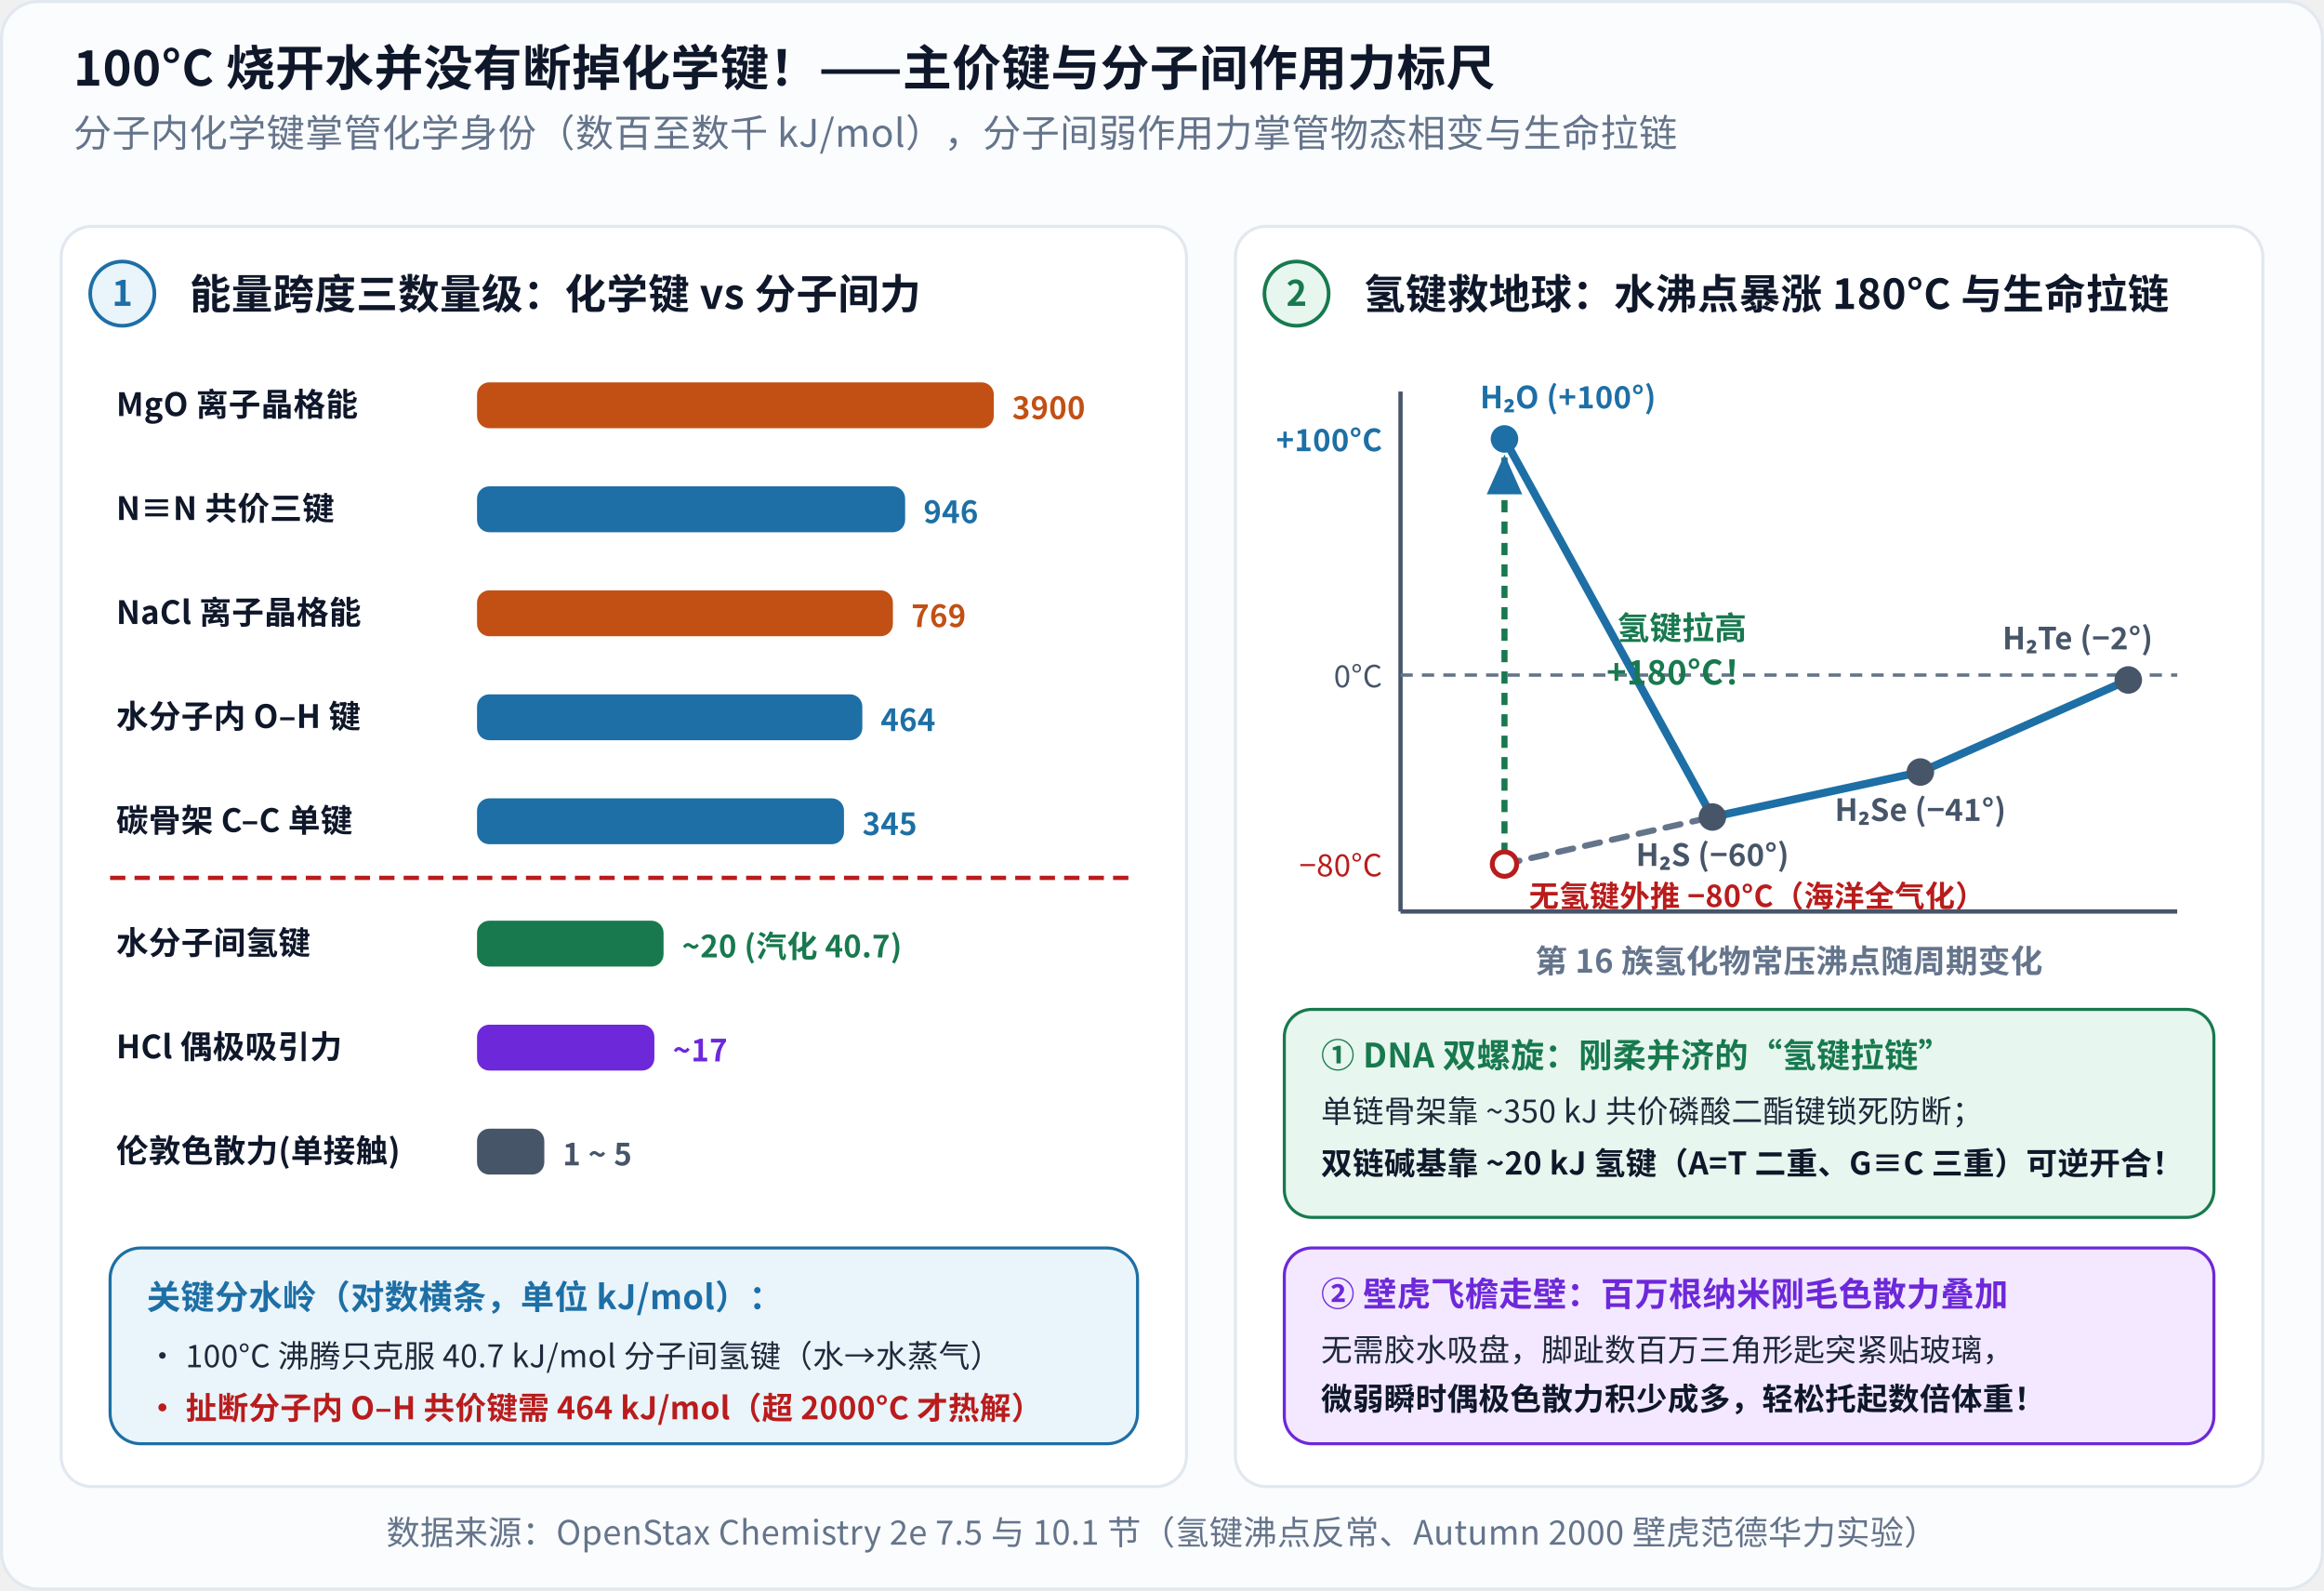
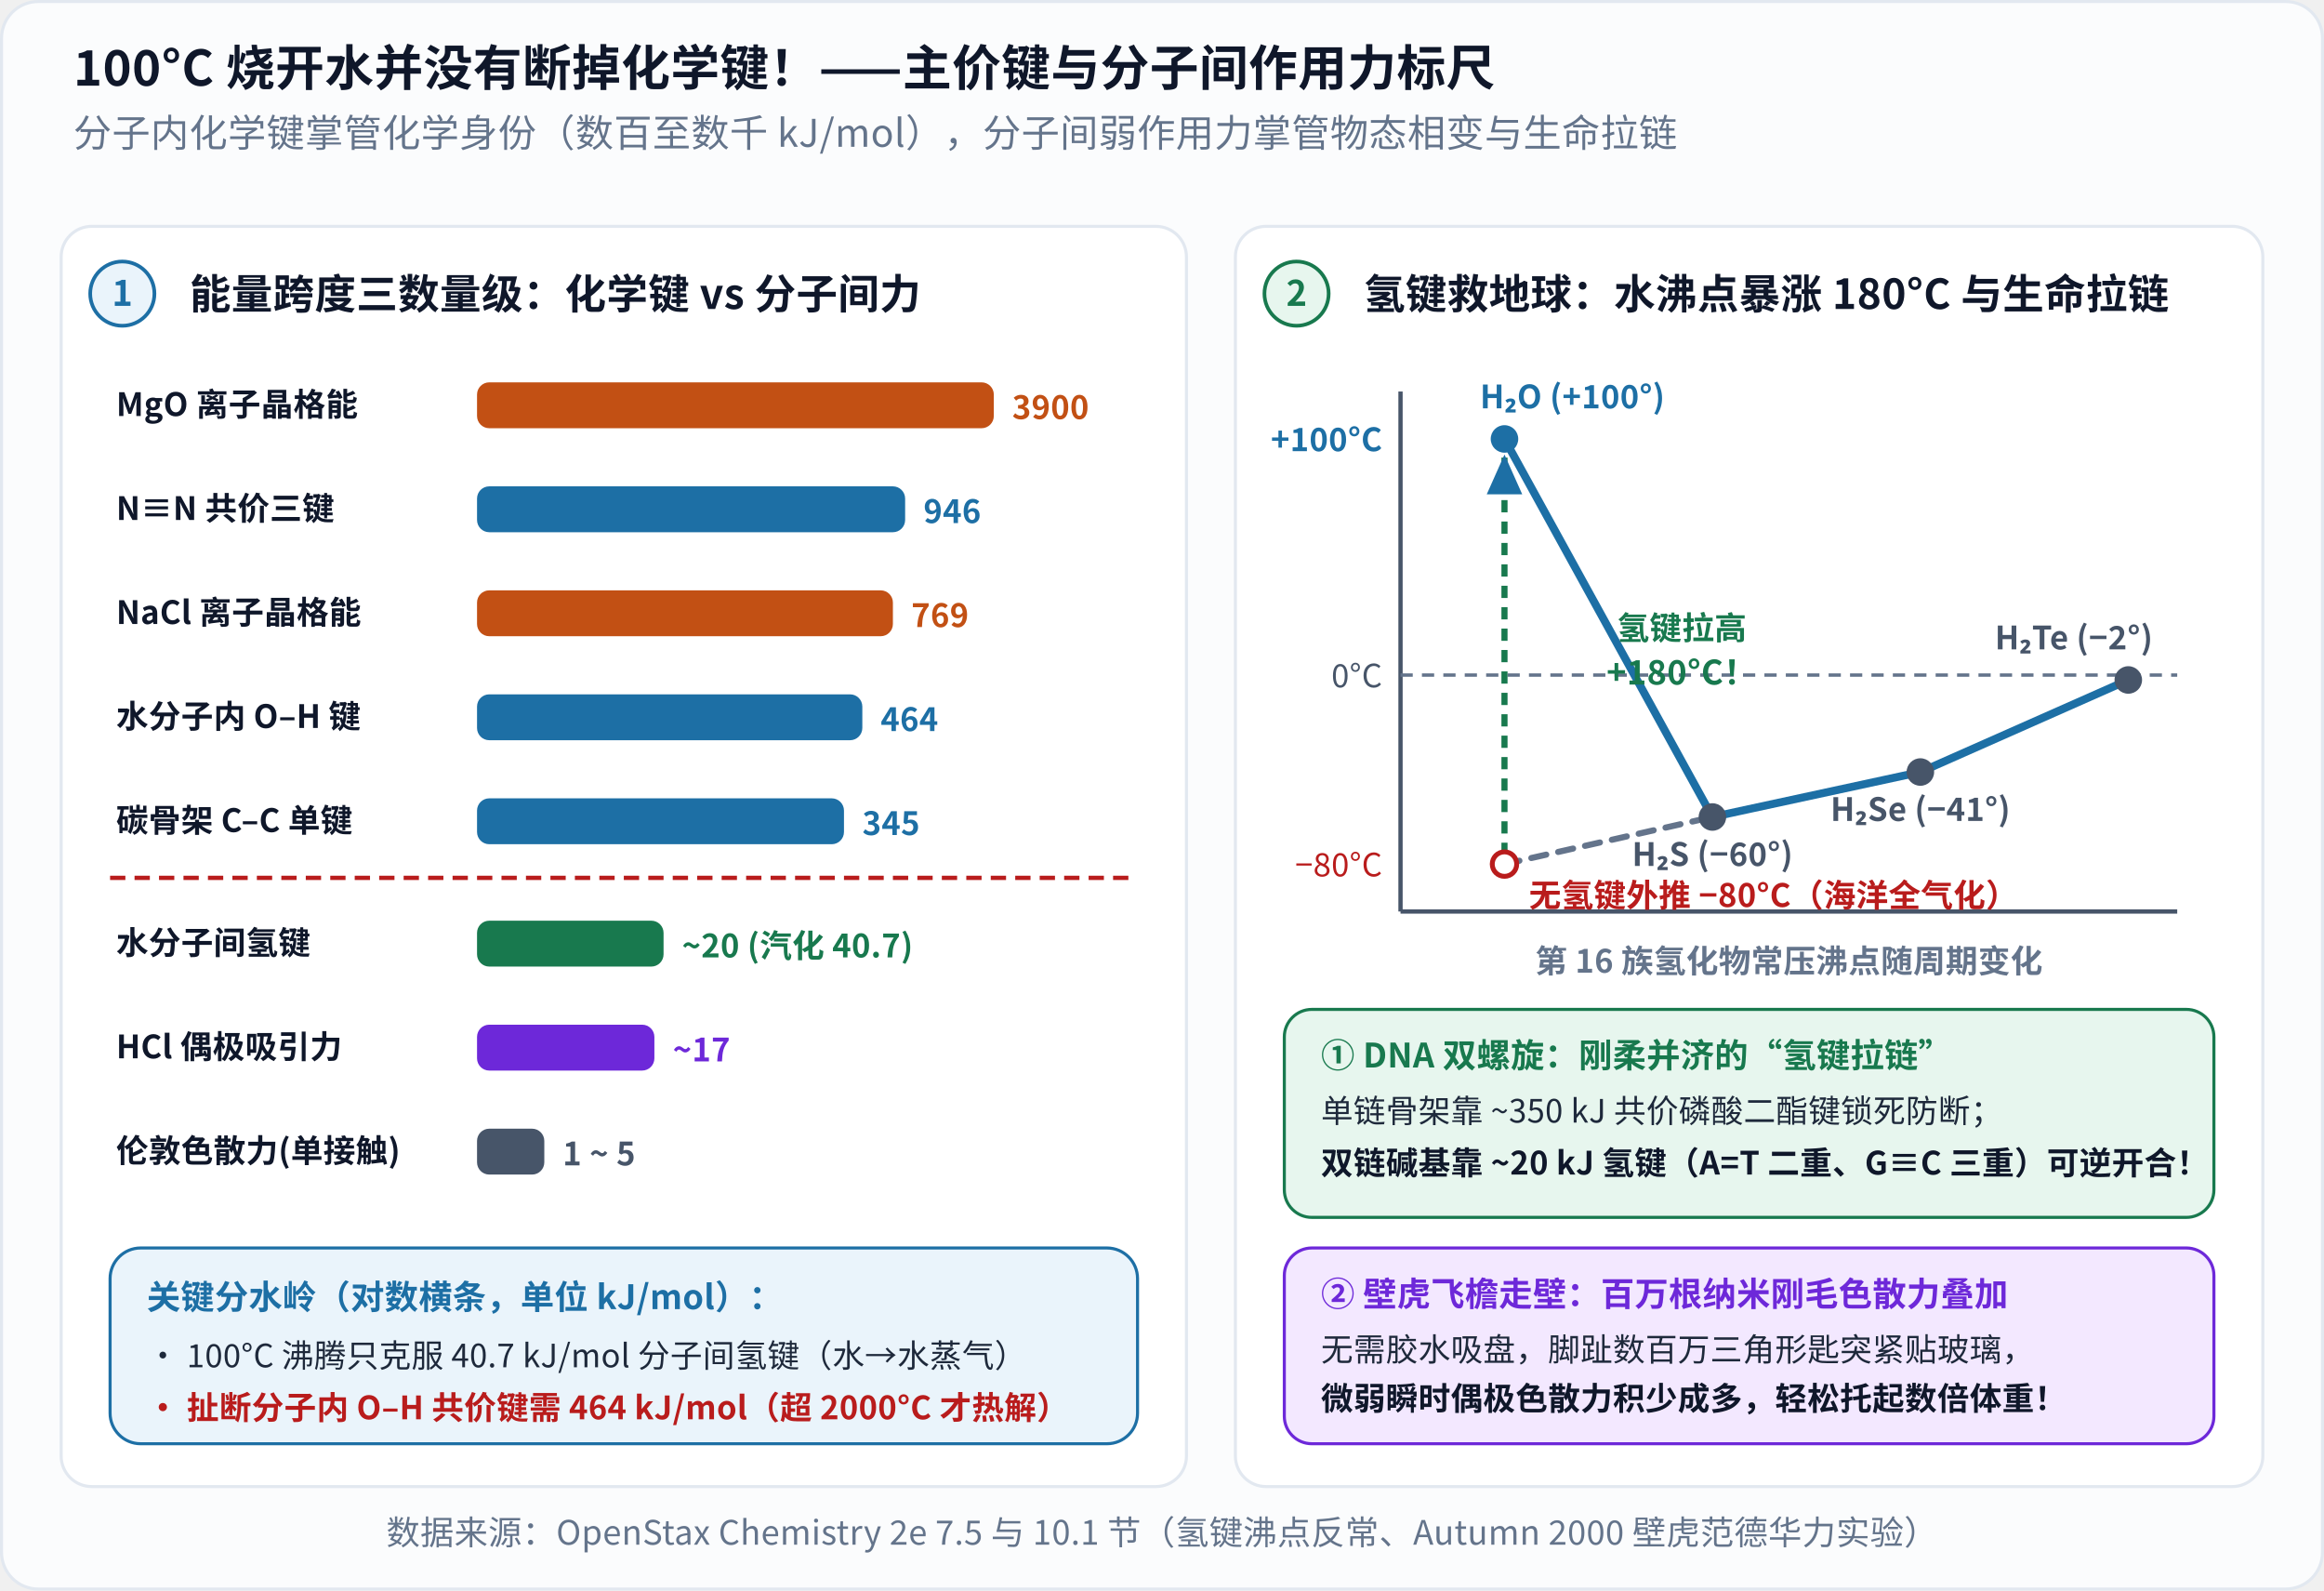
<svg xmlns="http://www.w3.org/2000/svg" width="760" height="520" viewBox="0 0 760 520" role="img" aria-labelledby="title desc" lang="zh-CN">
  <defs>
    <marker id="arr-blue" markerWidth="7" markerHeight="7" refX="6" refY="3.5" orient="auto">
      <path d="M0,0.6 L6.5,3.5 L0,6.4 Z" fill="#1d6fa5" />
    </marker>
    <marker id="arr-orange" markerWidth="7" markerHeight="7" refX="6" refY="3.5" orient="auto">
      <path d="M0,0.6 L6.5,3.5 L0,6.4 Z" fill="#c25014" />
    </marker>
    <marker id="arr-green" markerWidth="7" markerHeight="7" refX="6" refY="3.5" orient="auto">
      <path d="M0,0.6 L6.5,3.5 L0,6.4 Z" fill="#18794e" />
    </marker>
    <marker id="arr-muted" markerWidth="7" markerHeight="7" refX="6" refY="3.5" orient="auto">
      <path d="M0,0.6 L6.5,3.5 L0,6.4 Z" fill="#64748b" />
    </marker>
    <marker id="arr-red" markerWidth="7" markerHeight="7" refX="6" refY="3.5" orient="auto">
      <path d="M0,0.6 L6.5,3.5 L0,6.4 Z" fill="#b91c1c" />
    </marker>
  </defs>
  <style>
  text {
    font-family: "PingFang SC", "Hiragino Sans GB", "Microsoft YaHei", "Noto Sans CJK SC", system-ui, sans-serif;
    letter-spacing: 0.01em;
  }
  .mono {
    font-family: ui-monospace, "Cascadia Mono", "Consolas", monospace;
  }
  .halo {
    paint-order: stroke;
    stroke: #ffffff;
    stroke-width: 3.5px;
    stroke-linejoin: round;
  }
</style>
  <rect x="0.5" y="0.5" width="759" height="519" rx="12" fill="#fbfcfd" stroke="#e2e8f0" stroke-width="1" />
  <text x="24" y="28" font-size="16" fill="#0f172a" text-anchor="start" font-weight="700">100°C 烧开水并没有断掉化学键！——主价键与分子间作用力标尺</text>
  <text x="24" y="48" font-size="12.5" fill="#64748b" text-anchor="start">分子内化学键掌管化学身份（数百至数千 kJ/mol），分子间弱作用力掌管物态相变与生命拉链</text>
  <rect x="20" y="74" width="368" height="412" rx="10" fill="#ffffff" stroke="#e2e8f0" stroke-width="1" />
  <circle cx="40" cy="96" r="10.5" fill="#eaf4fb" stroke="#1d6fa5" stroke-width="1.2" />
  <text x="40" y="100" font-size="11.5" fill="#1d6fa5" text-anchor="middle" font-weight="700">1</text>
  <text x="62" y="101" font-size="13.5" fill="#0f172a" text-anchor="start" font-weight="700">能量跨度三数量级：化学键 vs 分子间力</text>
  <text x="38" y="136" font-size="10.5" fill="#0f172a" text-anchor="start" font-weight="600">MgO 离子晶格能</text>
  <rect x="156" y="125" width="169" height="15" rx="4" fill="#c25014" />
-   <text x="331" y="137" font-size="10" fill="#c25014" text-anchor="start" font-weight="700">3900</text>
+   <text x="331" y="137" font-size="10.5" fill="#c25014" text-anchor="start" font-weight="700">3900</text>
  <text x="38" y="170" font-size="10.5" fill="#0f172a" text-anchor="start" font-weight="600">N≡N 共价三键</text>
  <rect x="156" y="159" width="140" height="15" rx="4" fill="#1d6fa5" />
-   <text x="302" y="171" font-size="10" fill="#1d6fa5" text-anchor="start" font-weight="700">946</text>
+   <text x="302" y="171" font-size="10.5" fill="#1d6fa5" text-anchor="start" font-weight="700">946</text>
  <text x="38" y="204" font-size="10.5" fill="#0f172a" text-anchor="start" font-weight="600">NaCl 离子晶格能</text>
  <rect x="156" y="193" width="136" height="15" rx="4" fill="#c25014" />
-   <text x="298" y="205" font-size="10" fill="#c25014" text-anchor="start" font-weight="700">769</text>
+   <text x="298" y="205" font-size="10.5" fill="#c25014" text-anchor="start" font-weight="700">769</text>
  <text x="38" y="238" font-size="10.5" fill="#0f172a" text-anchor="start" font-weight="700">水分子内 O–H 键</text>
  <rect x="156" y="227" width="126" height="15" rx="4" fill="#1d6fa5" />
-   <text x="288" y="239" font-size="10" fill="#1d6fa5" text-anchor="start" font-weight="700">464</text>
+   <text x="288" y="239" font-size="10.5" fill="#1d6fa5" text-anchor="start" font-weight="700">464</text>
  <text x="38" y="272" font-size="10.5" fill="#0f172a" text-anchor="start" font-weight="600">碳骨架 C–C 单键</text>
  <rect x="156" y="261" width="120" height="15" rx="4" fill="#1d6fa5" />
-   <text x="282" y="273" font-size="10" fill="#1d6fa5" text-anchor="start" font-weight="700">345</text>
+   <text x="282" y="273" font-size="10.5" fill="#1d6fa5" text-anchor="start" font-weight="700">345</text>
  <line x1="36.0" y1="287.0" x2="372.0" y2="287.0" stroke="#b91c1c" stroke-width="1.4" stroke-dasharray="5 3" />
  <text x="38" y="312" font-size="10.5" fill="#0f172a" text-anchor="start" font-weight="700">水分子间氢键</text>
  <rect x="156" y="301" width="61" height="15" rx="4" fill="#18794e" />
-   <text x="223" y="313" font-size="10" fill="#18794e" text-anchor="start" font-weight="700">~20 (汽化 40.7)</text>
+   <text x="223" y="313" font-size="10.5" fill="#18794e" text-anchor="start" font-weight="700">~20 (汽化 40.7)</text>
  <text x="38" y="346" font-size="10.5" fill="#0f172a" text-anchor="start" font-weight="600">HCl 偶极吸引力</text>
  <rect x="156" y="335" width="58" height="15" rx="4" fill="#6d28d9" />
-   <text x="220" y="347" font-size="10" fill="#6d28d9" text-anchor="start" font-weight="700">~17</text>
+   <text x="220" y="347" font-size="10.5" fill="#6d28d9" text-anchor="start" font-weight="700">~17</text>
  <text x="38" y="380" font-size="10.5" fill="#0f172a" text-anchor="start" font-weight="600">伦敦色散力(单接触)</text>
  <rect x="156" y="369" width="22" height="15" rx="4" fill="#475569" />
-   <text x="184" y="381" font-size="10" fill="#475569" text-anchor="start" font-weight="700">1 ~ 5</text>
+   <text x="184" y="381" font-size="10.5" fill="#475569" text-anchor="start" font-weight="700">1 ~ 5</text>
  <rect x="36" y="408" width="336" height="64" rx="10" fill="#eaf4fb" stroke="#1d6fa5" />
  <text x="48" y="428" font-size="11" fill="#1d6fa5" text-anchor="start" font-weight="700">关键分水岭（对数横条，单位 kJ/mol）：</text>
-   <text x="48" y="447" font-size="10.2" fill="#1e293b" text-anchor="start">• 100°C 沸腾只克服 40.7 kJ/mol 分子间氢键（水→水蒸气）</text>
-   <text x="48" y="464" font-size="10.2" fill="#b91c1c" text-anchor="start" font-weight="700">• 扯断分子内 O–H 共价键需 464 kJ/mol（超 2000°C 才热解）</text>
+   <text x="48" y="447" font-size="10.5" fill="#1e293b" text-anchor="start">• 100°C 沸腾只克服 40.7 kJ/mol 分子间氢键（水→水蒸气）</text>
+   <text x="48" y="464" font-size="10.5" fill="#b91c1c" text-anchor="start" font-weight="700">• 扯断分子内 O–H 共价键需 464 kJ/mol（超 2000°C 才热解）</text>
  <rect x="404" y="74" width="336" height="412" rx="10" fill="#ffffff" stroke="#e2e8f0" stroke-width="1" />
  <circle cx="424" cy="96" r="10.5" fill="#e7f6ee" stroke="#18794e" stroke-width="1.2" />
  <text x="424" y="100" font-size="11.5" fill="#18794e" text-anchor="middle" font-weight="700">2</text>
  <text x="446" y="101" font-size="13.5" fill="#0f172a" text-anchor="start" font-weight="700">氢键救地球：水沸点暴涨 180°C 与生命拉链</text>
  <line x1="458.0" y1="128.0" x2="458.0" y2="298.0" stroke="#475569" stroke-width="1.4" />
  <line x1="458.0" y1="298.0" x2="712.0" y2="298.0" stroke="#475569" stroke-width="1.4" />
  <line x1="458.0" y1="220.7" x2="712.0" y2="220.7" stroke="#64748b" stroke-width="1.1" stroke-dasharray="4 3" />
-   <text x="452" y="147.5" font-size="10" fill="#1d6fa5" text-anchor="end" font-weight="700">+100°C</text>
-   <text x="452" y="224.7" font-size="10" fill="#475569" text-anchor="end">0°C</text>
-   <text x="452" y="286.5" font-size="10" fill="#b91c1c" text-anchor="end">−80°C</text>
+   <text x="452" y="147.5" font-size="10.5" fill="#1d6fa5" text-anchor="end" font-weight="700">+100°C</text>
+   <text x="452" y="224.7" font-size="10.5" fill="#475569" text-anchor="end">0°C</text>
+   <text x="452" y="286.5" font-size="10.5" fill="#b91c1c" text-anchor="end">−80°C</text>
  <polyline points="492.0,282.5 560.0,267.1 628.0,252.4 696.0,222.3" fill="none" stroke="#64748b" stroke-width="2.0" stroke-linecap="round" stroke-linejoin="round" stroke-dasharray="5 4" />
  <polyline points="492.0,143.5 560.0,267.1 628.0,252.4 696.0,222.3" fill="none" stroke="#1d6fa5" stroke-width="2.6" stroke-linecap="round" stroke-linejoin="round" />
  <line x1="492.0" y1="279.5" x2="492.0" y2="149.6" stroke="#18794e" stroke-width="2.0" stroke-dasharray="4 3" marker-end="url(#arr-blue)" />
  <text x="550.0" y="209.1" font-size="10.5" fill="#18794e" text-anchor="middle" font-weight="700">氢键拉高</text>
  <text x="550.0" y="223.8" font-size="11" fill="#18794e" text-anchor="middle" font-weight="700">+180°C！</text>
  <circle cx="492.0" cy="143.5" r="4.5" fill="#1d6fa5" />
-   <text x="484.0" y="133.5" font-size="10" fill="#1d6fa5" text-anchor="start" font-weight="700">H₂O (+100°)</text>
+   <text x="484.0" y="133.5" font-size="10.5" fill="#1d6fa5" text-anchor="start" font-weight="700">H₂O (+100°)</text>
  <circle cx="560.0" cy="267.1" r="4.5" fill="#475569" />
-   <text x="560.0" y="283.1" font-size="10" fill="#475569" text-anchor="middle" font-weight="600">H₂S (−60°)</text>
+   <text x="560.0" y="283.1" font-size="10.5" fill="#475569" text-anchor="middle" font-weight="600">H₂S (−60°)</text>
  <circle cx="628.0" cy="252.4" r="4.5" fill="#475569" />
-   <text x="628.0" y="268.4" font-size="10" fill="#475569" text-anchor="middle" font-weight="600">H₂Se (−41°)</text>
+   <text x="628.0" y="268.4" font-size="10.5" fill="#475569" text-anchor="middle" font-weight="600">H₂Se (−41°)</text>
  <circle cx="696.0" cy="222.3" r="4.5" fill="#475569" />
-   <text x="704.0" y="212.3" font-size="10" fill="#475569" text-anchor="end" font-weight="600">H₂Te (−2°)</text>
+   <text x="704.0" y="212.3" font-size="10.5" fill="#475569" text-anchor="end" font-weight="600">H₂Te (−2°)</text>
  <circle cx="492.0" cy="282.5" r="4" fill="#ffffff" stroke="#b91c1c" stroke-width="1.6" />
-   <text x="500.0" y="296.5" font-size="9.8" fill="#b91c1c" text-anchor="start" font-weight="600">无氢键外推 −80°C（海洋全气化）</text>
+   <text x="500.0" y="296.5" font-size="10.5" fill="#b91c1c" text-anchor="start" font-weight="600">无氢键外推 −80°C（海洋全气化）</text>
  <text x="585" y="318" font-size="10.5" fill="#64748b" text-anchor="middle" font-weight="600">第 16 族氢化物常压沸点随周期变化</text>
  <rect x="420" y="330" width="304" height="68" rx="9" fill="#e7f6ee" stroke="#18794e" />
  <text x="432" y="349" font-size="11" fill="#18794e" text-anchor="start" font-weight="700">① DNA 双螺旋：刚柔并济的“氢键拉链”</text>
-   <text x="432" y="367" font-size="10.2" fill="#1e293b" text-anchor="start">单链骨架靠 ~350 kJ 共价磷酸二酯键锁死防断；</text>
-   <text x="432" y="384" font-size="10.2" fill="#0f172a" text-anchor="start" font-weight="600">双链碱基靠 ~20 kJ 氢键（A=T 二重、G≡C 三重）可逆开合！</text>
+   <text x="432" y="367" font-size="10.5" fill="#1e293b" text-anchor="start">单链骨架靠 ~350 kJ 共价磷酸二酯键锁死防断；</text>
+   <text x="432" y="384" font-size="10.5" fill="#0f172a" text-anchor="start" font-weight="600">双链碱基靠 ~20 kJ 氢键（A=T 二重、G≡C 三重）可逆开合！</text>
  <rect x="420" y="408" width="304" height="64" rx="9" fill="#f3e8ff" stroke="#6d28d9" />
  <text x="432" y="427" font-size="11" fill="#6d28d9" text-anchor="start" font-weight="700">② 壁虎飞檐走壁：百万根纳米刚毛色散力叠加</text>
-   <text x="432" y="445" font-size="10.2" fill="#1e293b" text-anchor="start">无需胶水吸盘，脚趾数百万三角形匙突紧贴玻璃，</text>
-   <text x="432" y="461" font-size="10.2" fill="#0f172a" text-anchor="start" font-weight="600">微弱瞬时偶极色散力积少成多，轻松托起数倍体重！</text>
+   <text x="432" y="445" font-size="10.5" fill="#1e293b" text-anchor="start">无需胶水吸盘，脚趾数百万三角形匙突紧贴玻璃，</text>
+   <text x="432" y="461" font-size="10.5" fill="#0f172a" text-anchor="start" font-weight="600">微弱瞬时偶极色散力积少成多，轻松托起数倍体重！</text>
  <text x="380" y="505" font-size="11" fill="#64748b" text-anchor="middle">数据来源：OpenStax Chemistry 2e 7.5 与 10.1 节（氢键沸点反常、Autumn 2000 壁虎范德华力实验）</text>
</svg>
